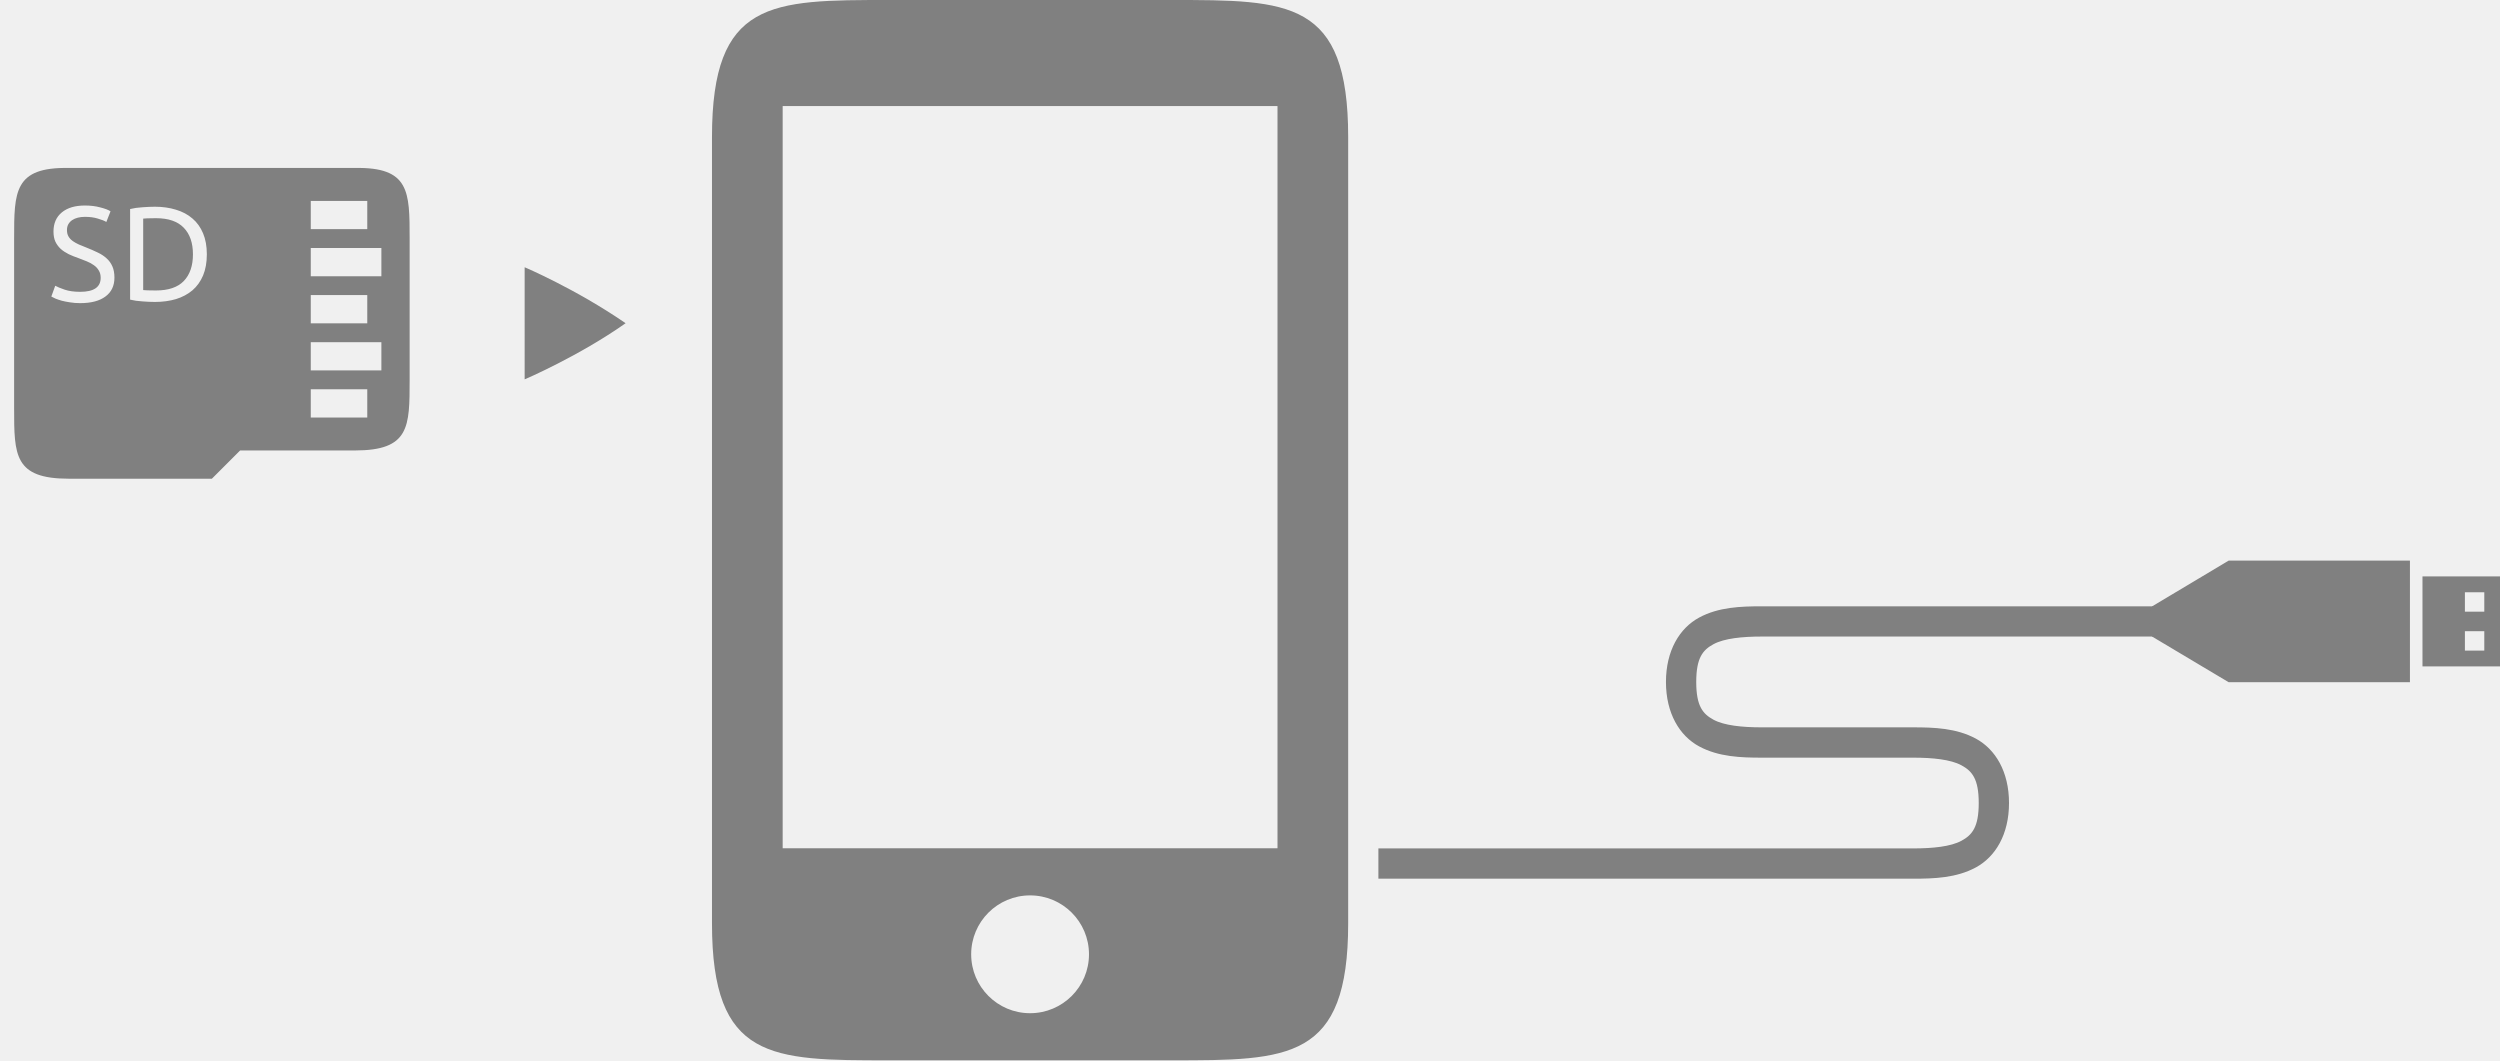
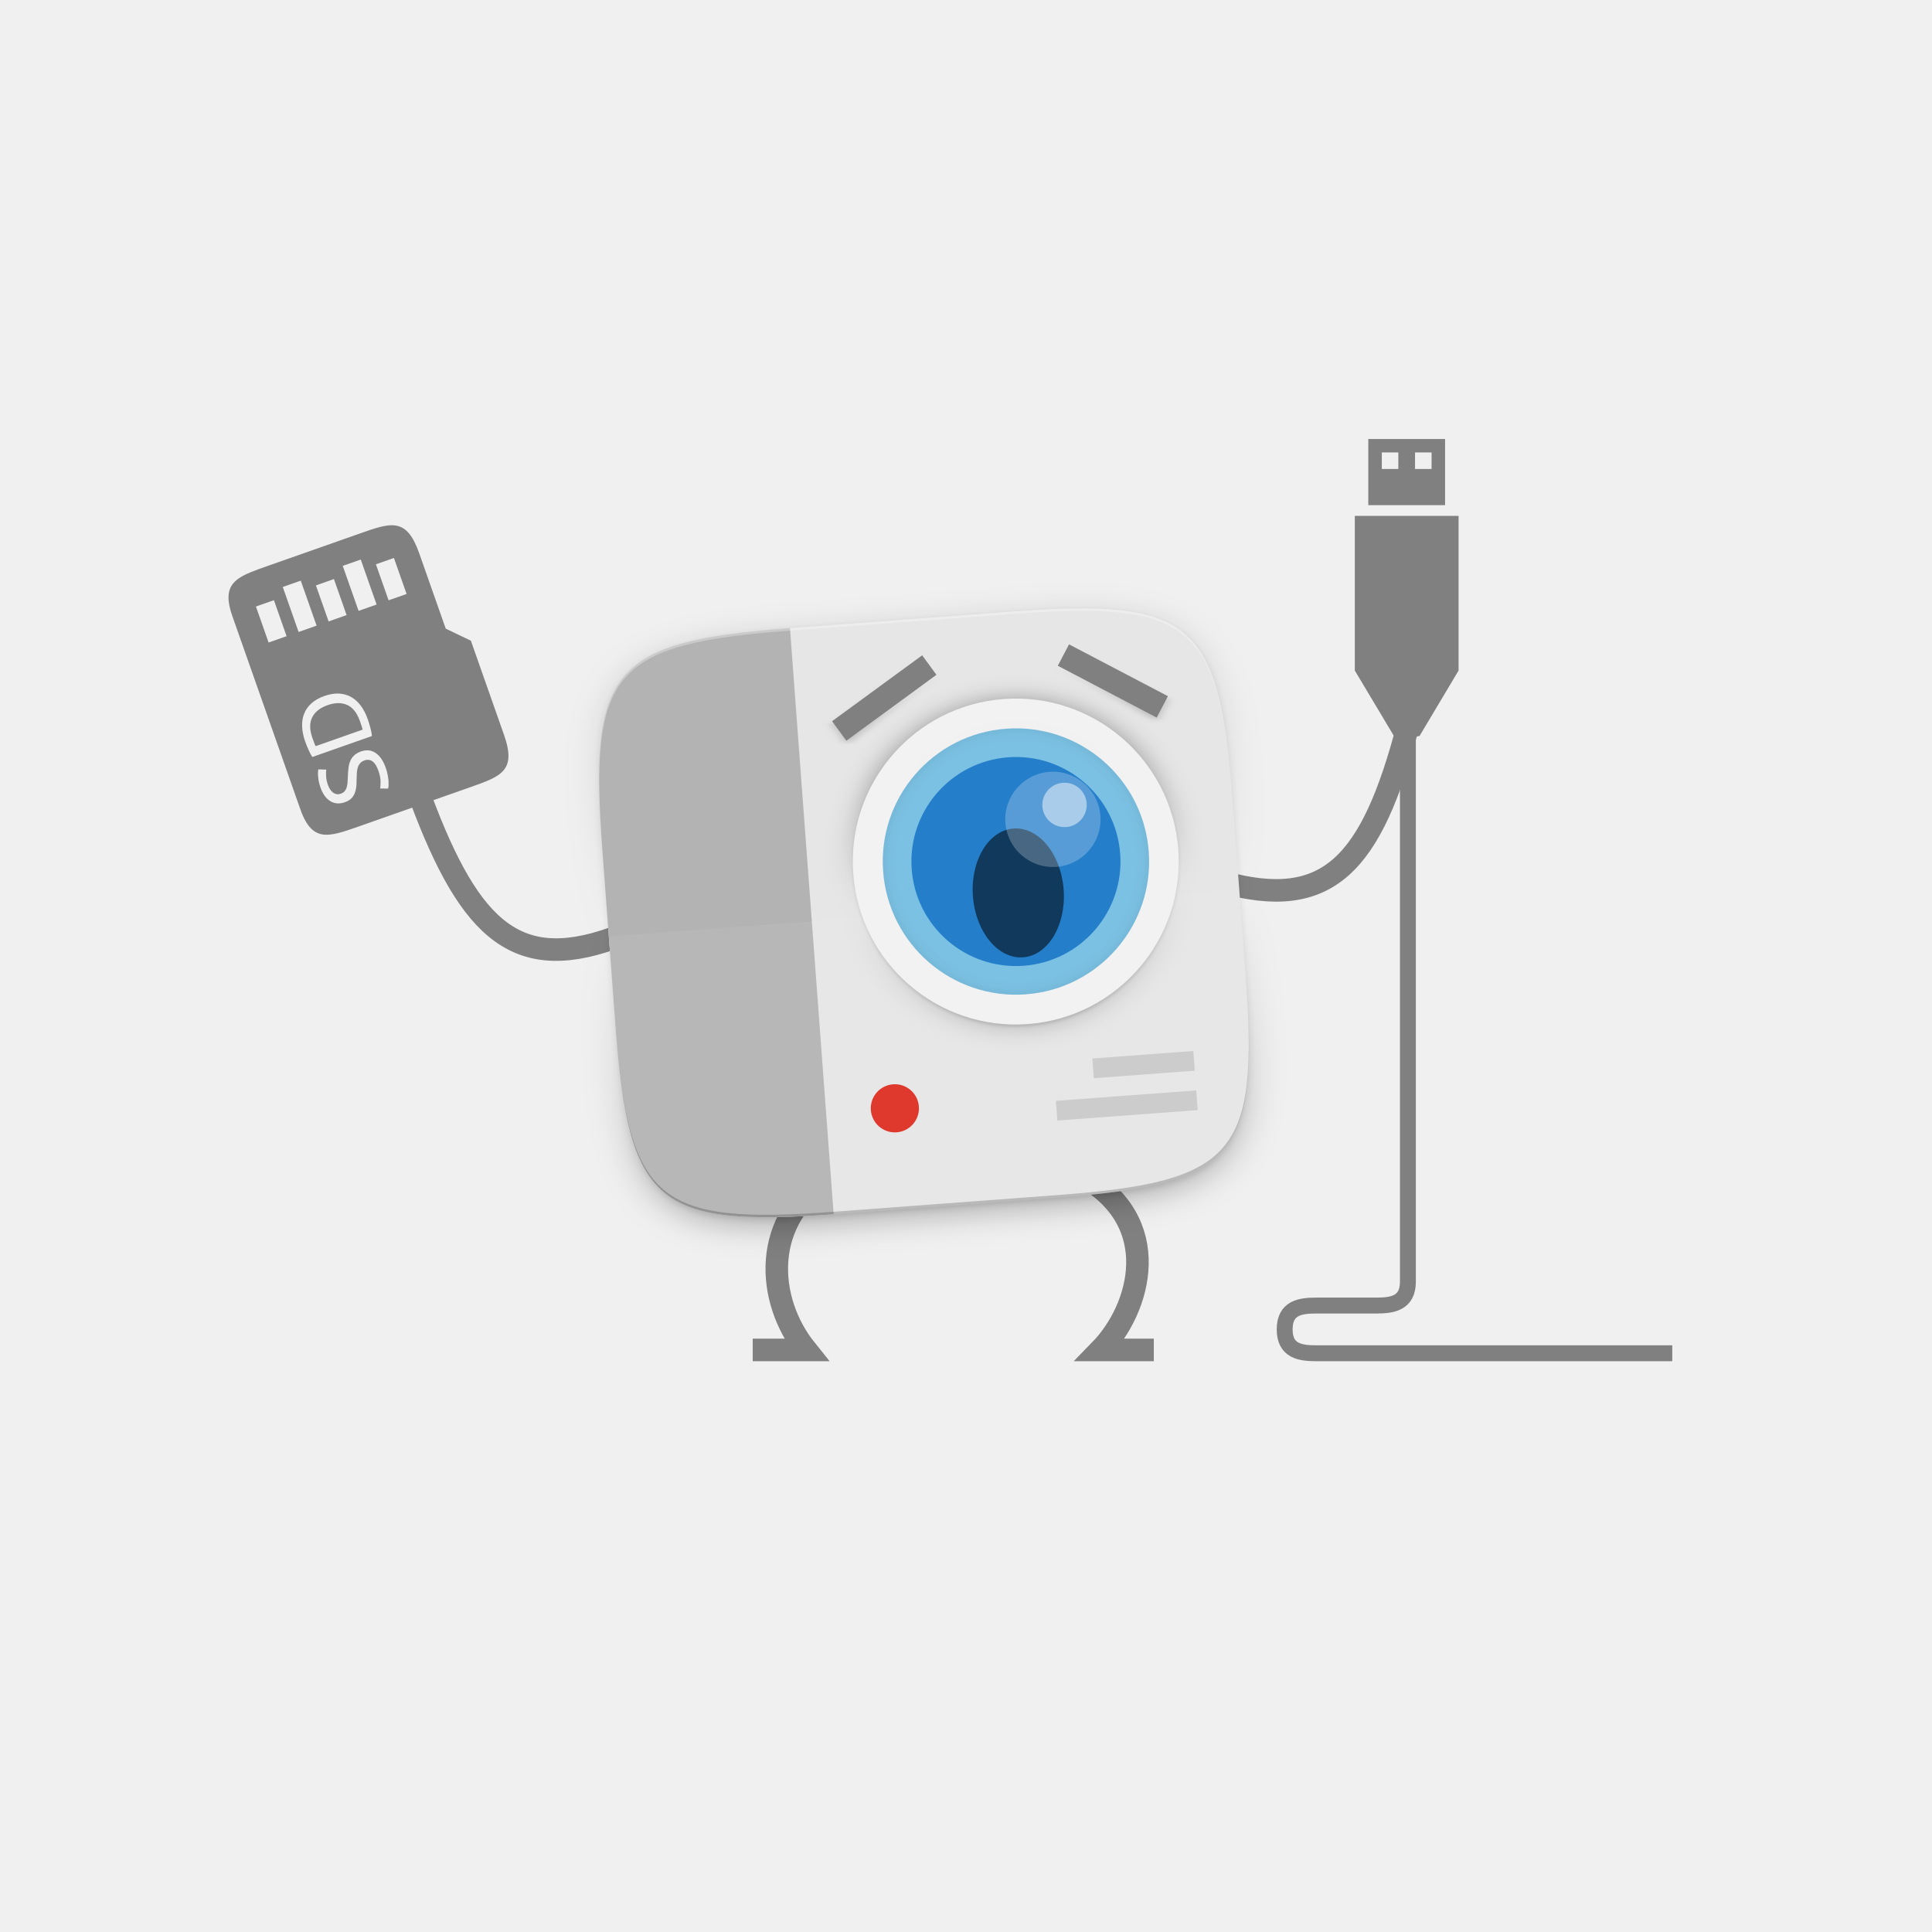
- <svg xmlns="http://www.w3.org/2000/svg" width="495.56" height="210.183" viewBox="0 0 131.117 55.611" id="svg2" version="1.1">
-   <defs id="defs4">
-     </defs>
-   <g id="layer1" transform="translate(-8.405691,-101.6891)">
-     <path style="color:#000000;font-style:normal;font-variant:normal;font-weight:normal;font-stretch:normal;font-size:medium;line-height:normal;font-family:sans-serif;text-indent:0;text-align:start;text-decoration:none;text-decoration-line:none;text-decoration-style:solid;text-decoration-color:#000000;letter-spacing:normal;word-spacing:normal;text-transform:none;direction:ltr;block-progression:tb;writing-mode:lr-tb;baseline-shift:baseline;text-anchor:start;white-space:normal;clip-rule:nonzero;display:inline;overflow:visible;visibility:visible;opacity:1;isolation:auto;mix-blend-mode:normal;color-interpolation:sRGB;color-interpolation-filters:linearRGB;solid-color:#000000;solid-opacity:1;fill:#808080;fill-opacity:1;fill-rule:nonzero;stroke:none;stroke-width:1.588;stroke-linecap:butt;stroke-linejoin:round;stroke-miterlimit:4;stroke-dasharray:none;stroke-dashoffset:0;stroke-opacity:1;marker:none;color-rendering:auto;image-rendering:auto;shape-rendering:auto;text-rendering:auto;enable-background:accumulate" d="m 100.807,133.488 c -1.091,0 -2.265,0.037 -3.289,0.592 -1.024,0.554 -1.738,1.729 -1.738,3.377 0,1.648 0.715,2.823 1.738,3.377 1.024,0.554 2.198,0.592 3.289,0.592 l 3.969,0 3.969,0 c 1.025,0 1.967,0.095 2.531,0.4 0.564,0.305 0.908,0.718 0.908,1.98 0,1.263 -0.344,1.675 -0.908,1.98 -0.564,0.305 -1.506,0.4 -2.531,0.4 l -28.047,0 0,1.588 28.047,0 c 1.091,0 2.265,-0.037 3.289,-0.592 1.024,-0.554 1.738,-1.729 1.738,-3.377 0,-1.648 -0.715,-2.823 -1.738,-3.377 -1.024,-0.554 -2.198,-0.592 -3.289,-0.592 l -3.969,0 -3.969,0 c -1.025,0 -1.969,-0.095 -2.533,-0.4 -0.564,-0.305 -0.906,-0.718 -0.906,-1.98 0,-1.263 0.342,-1.677 0.906,-1.982 0.564,-0.305 1.508,-0.4 2.533,-0.4 l 28.84,0 0,-1.586 -28.84,0 z" id="path4371" />
-     <g id="g4357" transform="matrix(-0.6178987,0,0,0.6178988,48.30679,49.47359)">
-       <g transform="matrix(0,-1,-1,0,373.5051,516.505)" id="g4359" style="display:inline">
-         <g id="g4361" transform="matrix(0,-1,-1,0,572.3622,615.3622)">
-           <g transform="matrix(1.875,0,0,1.875,-366,-1652.817)" id="g4363">
-             <rect style="opacity:0.212;fill:none;stroke:none" id="rect4365" width="48" height="48" x="288" y="152" transform="translate(0,804.3622)" />
+ <svg xmlns="http://www.w3.org/2000/svg" xmlns:xlink="http://www.w3.org/1999/xlink" width="257.175mm" height="257.175mm" viewBox="0 0 257.175 257.175" id="svg4553" version="1.1">
+   <defs id="defs4555">
+     <linearGradient gradientTransform="translate(0,2)" gradientUnits="userSpaceOnUse" y2="492" x2="256" y1="20" x1="256" id="linearGradient4361" xlink:href="#linearGradient4236" />
+     <linearGradient id="linearGradient4236">
+       <stop id="stop4375" offset="0" style="stop-color:#000000;stop-opacity:0.588" />
+       <stop style="stop-color:#000000;stop-opacity:0" offset="0.505" id="stop4377" />
+       <stop id="stop4379" offset="1" style="stop-color:#000000;stop-opacity:1" />
+     </linearGradient>
+     <filter height="1.137" y="-0.068" width="1.127" x="-0.064" id="filter4246" style="color-interpolation-filters:sRGB">
+       <feGaussianBlur id="feGaussianBlur4248" stdDeviation="13.585" />
+     </filter>
+     <filter height="1.025" y="-0.012" width="1.023" x="-0.012" id="filter4395" style="color-interpolation-filters:sRGB">
+       <feGaussianBlur id="feGaussianBlur4397" stdDeviation="2.47" />
+     </filter>
+     <linearGradient xlink:href="#linearGradient4415" id="linearGradient4861" gradientUnits="userSpaceOnUse" x1="13.552" y1="760.113" x2="73.022" y2="760.113" />
+     <linearGradient id="linearGradient4415">
+       <stop id="stop4417" offset="0" style="stop-color:#808080;stop-opacity:1;" />
+       <stop id="stop4419" offset="1" style="stop-color:#808080;stop-opacity:0;" />
+     </linearGradient>
+     <filter height="1.227" y="-0.114" width="1.166" x="-0.083" id="filter4459" style="color-interpolation-filters:sRGB">
+       <feGaussianBlur id="feGaussianBlur4461" stdDeviation="1.989" />
+     </filter>
+     <filter height="1.024" y="-0.012" width="1.024" x="-0.012" id="filter4245" style="color-interpolation-filters:sRGB">
+       <feGaussianBlur id="feGaussianBlur4247" stdDeviation="1.32" />
+     </filter>
+     <linearGradient gradientUnits="userSpaceOnUse" y2="-333.183" x2="-142.758" y1="-333.183" x1="-354.446" id="linearGradient4281" xlink:href="#linearGradient4236" />
+     <filter height="1.192" y="-0.096" width="1.192" x="-0.096" id="filter4271" style="color-interpolation-filters:sRGB">
+       <feGaussianBlur id="feGaussianBlur4273" stdDeviation="10.56" />
+     </filter>
+     <radialGradient gradientTransform="matrix(0,-1.123437,-1.123437,0,45.50829,-67.49836)" gradientUnits="userSpaceOnUse" r="96" fy="-256.2" fx="-256" cy="-256.2" cx="-256" id="radialGradient4404" xlink:href="#linearGradient4398" />
+     <linearGradient id="linearGradient4398">
+       <stop style="stop-color:#000000;stop-opacity:0;" offset="0" id="stop4402" />
+       <stop id="stop4408" offset="0.899" style="stop-color:#000000;stop-opacity:0" />
+       <stop style="stop-color:#000000;stop-opacity:0.262" offset="0.949" id="stop4410" />
+       <stop style="stop-color:#000000;stop-opacity:1;" offset="1" id="stop4400" />
+     </linearGradient>
+     <linearGradient xlink:href="#linearGradient4415" id="linearGradient5246" gradientUnits="userSpaceOnUse" x1="13.552" y1="760.113" x2="73.022" y2="760.113" />
+   </defs>
+   <g id="layer1" transform="translate(201.9149,-29.31726)">
+     <g transform="matrix(0.2645833,0,0,0.2645833,-216.2024,-63.55148)" id="g4343">
+       <g transform="translate(0,40)" id="g4307">
+         <path style="color:#000000;display:inline;overflow:visible;visibility:visible;opacity:1;fill:none;fill-opacity:1;fill-rule:nonzero;stroke:#808080;stroke-width:11.341;stroke-linecap:butt;stroke-linejoin:miter;stroke-miterlimit:4;stroke-dasharray:none;stroke-dashoffset:0;stroke-opacity:1;marker:none;enable-background:accumulate" d="m 366.504,781.486 c -51.464,20.083 -75.595,-1.012 -100.93,-69.106" id="path4499" />
+         <path id="path4335" d="m 668.91,754.699 c 53.213,14.842 75.116,-8.559 93.521,-78.843" style="color:#000000;display:inline;overflow:visible;visibility:visible;opacity:1;fill:none;fill-opacity:1;fill-rule:nonzero;stroke:#808080;stroke-width:11.341;stroke-linecap:butt;stroke-linejoin:miter;stroke-miterlimit:4;stroke-dasharray:none;stroke-dashoffset:0;stroke-opacity:1;marker:none;enable-background:accumulate" />
+         <path id="path4471" d="m 598.003,902.213 c 42.385,23.366 29.735,67.3 9.629,87.949 l 26.855,0" style="color:#000000;display:inline;overflow:visible;visibility:visible;opacity:1;fill:none;fill-opacity:1;fill-rule:nonzero;stroke:#808080;stroke-width:11.341;stroke-linecap:butt;stroke-linejoin:miter;stroke-miterlimit:4;stroke-dasharray:none;stroke-dashoffset:0;stroke-opacity:1;marker:none;enable-background:accumulate" />
+         <path style="color:#000000;display:inline;overflow:visible;visibility:visible;opacity:1;fill:none;fill-opacity:1;fill-rule:nonzero;stroke:#808080;stroke-width:11.341;stroke-linecap:butt;stroke-linejoin:miter;stroke-miterlimit:4;stroke-dasharray:none;stroke-dashoffset:0;stroke-opacity:1;marker:none;enable-background:accumulate" d="m 471.937,902.452 c -35.321,21.736 -32.496,62.713 -12.39,87.71 l -26.855,0" id="path4469" />
+         <path id="path4371" style="color:#000000;display:inline;overflow:visible;visibility:visible;fill:none;stroke:#808080;stroke-width:8;stroke-linecap:butt;stroke-linejoin:round;stroke-miterlimit:4;stroke-dasharray:none;stroke-dashoffset:0;stroke-opacity:1;marker:none;enable-background:accumulate" d="m 895.322,991.832 -179,0 c -8,0 -16,-1 -16,-12 0,-11 8,-12 16,-12 l 15,0 m 0,0 15,0 c 8,0 16,-1 16,-12 l 0,-302.625" />
+         <path style="color:#000000;display:inline;overflow:visible;visibility:visible;opacity:1;fill:#808080;fill-opacity:1;fill-rule:nonzero;stroke:none;stroke-width:12.994;stroke-linecap:butt;stroke-linejoin:miter;stroke-miterlimit:4;stroke-dasharray:none;stroke-dashoffset:0;stroke-opacity:1;marker:none;enable-background:accumulate" d="m 781.028,531.87 0,33.284 -38.63,0 0,-33.284 38.63,0 z m -6.793,6.747 -8.324,0 0,8.324 8.324,0 0,-8.324 z m -16.72,0 -8.32,0 0,8.324 8.32,0 0,-8.324 z m 30.302,31.918 0,77.819 -19.601,32.87 -6.505,1.578 -6.455,-1.578 -19.647,-32.87 0,-77.819 26.102,0 26.106,0 z" id="path4178" />
+         <g style="enable-background:new" id="g4813" transform="matrix(0.6194864,-0.04618036,0.04618036,0.6194864,327.1659,605.1368)">
+           <g id="layer2-1">
+             <path style="color:#000000;display:inline;overflow:visible;visibility:visible;opacity:0.3;fill:url(#linearGradient4361);fill-opacity:1;fill-rule:nonzero;stroke:none;stroke-width:1;marker:none;filter:url(#filter4246);enable-background:accumulate" d="M 166.055,24 C 20.757,24 0,44.737 0,189.898 L 0,334.102 C 0,479.263 20.757,500 166.055,500 l 179.891,0 C 491.243,500 512,479.263 512,334.102 l 0,-144.203 C 512,44.737 491.243,24 345.945,24 l -179.891,0 z" id="path4333" transform="translate(32,32)" />
+             <path id="path4381" d="M 166.055,20 C 20.757,20 0,40.737 0,185.898 L 0,330.102 C 0,475.263 20.757,496 166.055,496 l 179.891,0 C 491.243,496 512,475.263 512,330.102 l 0,-144.203 C 512,40.737 491.243,20 345.945,20 l -179.891,0 z" style="color:#000000;display:inline;overflow:visible;visibility:visible;opacity:0.1;fill:#000000;fill-opacity:1;fill-rule:nonzero;stroke:none;stroke-width:1;marker:none;filter:url(#filter4395);enable-background:accumulate" transform="translate(32,32)" />
          </g>
-           <path style="font-style:normal;font-variant:normal;font-weight:normal;font-stretch:normal;font-size:15px;line-height:125%;font-family:Ubuntu;-inkscape-font-specification:Ubuntu;text-align:center;letter-spacing:0px;word-spacing:0px;writing-mode:lr-tb;text-anchor:middle;display:inline;fill:#808080;fill-opacity:1;stroke:none" d="M 33,0 C 23,0 18,-1.9674581e-4 18,11.627 l 0,66.746 C 18,90 23,90 33,90 l 24,0 c 10,0 15,2.07e-4 15,-11.627 L 72,11.627 C 72,-1.9674581e-4 67,0 57,0 L 33,0 Z m -9,9 42,0 0,63 -42,0 0,-63 z m 21,67 a 5,5 0 0 1 5,5 5,5 0 0 1 -5,5 5,5 0 0 1 -5,-5 5,5 0 0 1 5,-5 z" transform="translate(174,140.3622)" id="path4367" />
+           <g transform="translate(32,32)" id="layer3-9">
+             <path id="rect4158" d="M 166.055,18 C 20.757,18 0,38.737 0,183.898 L 0,328.102 C 0,473.263 20.757,494 166.055,494 l 179.891,0 C 491.243,494 512,473.263 512,328.102 l 0,-144.203 C 512,38.737 491.243,18 345.945,18 l -179.891,0 z" style="color:#000000;display:inline;overflow:visible;visibility:visible;fill:#e6e6e6;fill-opacity:1;fill-rule:nonzero;stroke:none;stroke-width:1;marker:none;enable-background:accumulate" />
+             <path id="rect4238" transform="translate(-32,-32)" d="M 196.875,50.006 C 52.671,50.122 32,71.14 32,215.898 l 0,144.203 c 0,144.758 20.671,165.777 164.875,165.893 l 0,-475.988 z" style="color:#000000;display:inline;overflow:visible;visibility:visible;opacity:1;fill:#b3b3b3;fill-opacity:1;fill-rule:nonzero;stroke:none;stroke-width:4;stroke-linecap:butt;stroke-linejoin:round;stroke-miterlimit:4;stroke-dasharray:none;stroke-dashoffset:0;stroke-opacity:1;marker:none;enable-background:accumulate" />
+             <path id="path4269" transform="translate(-32,-32)" d="m 32,288 0,72.102 C 32,505.263 52.757,526 198.055,526 l 179.891,0 C 523.243,526 544,505.263 544,360.102 L 544,288 32,288 Z" style="color:#000000;display:inline;overflow:visible;visibility:visible;opacity:0.05;fill:#ffffff;fill-opacity:1;fill-rule:nonzero;stroke:none;stroke-width:1;marker:none;enable-background:accumulate" />
+             <path id="path4279" transform="translate(-32,-32)" d="M 198.055,50 C 52.757,50 32,70.737 32,215.898 l 0,2 C 32,72.737 52.757,52 198.055,52 l 179.891,0 C 523.243,52 544,72.737 544,217.898 l 0,-2 C 544,70.737 523.243,50 377.945,50 l -179.891,0 z" style="color:#000000;display:inline;overflow:visible;visibility:visible;opacity:0.3;fill:#ffffff;fill-opacity:1;fill-rule:nonzero;stroke:none;stroke-width:1;marker:none;enable-background:accumulate" />
+             <path id="path4284" transform="translate(-32,-32)" d="m 32,358.102 0,2 C 32,505.263 52.757,526 198.055,526 l 179.891,0 C 523.243,526 544,505.263 544,360.102 l 0,-2 C 544,503.263 523.243,524 377.945,524 l -179.891,0 C 52.757,524 32,503.263 32,358.102 Z" style="color:#000000;display:inline;overflow:visible;visibility:visible;opacity:0.2;fill:#000000;fill-opacity:1;fill-rule:nonzero;stroke:none;stroke-width:1;marker:none;enable-background:accumulate" />
+             <circle r="19.5" cy="412.124" cx="220.683" id="path5121" style="color:#000000;display:inline;overflow:visible;visibility:visible;fill:#df382c;fill-opacity:1;fill-rule:nonzero;stroke:none;stroke-width:3.25;marker:none;enable-background:accumulate" />
+             <path id="rect4282" d="m 465.183,383.795 0,16 -82,0 0,-16 z m 0,32 0,16 -114,0 0,-16 z" style="color:#000000;display:inline;overflow:visible;visibility:visible;opacity:1;fill:#cccccc;fill-opacity:1;fill-rule:nonzero;stroke:none;stroke-width:2;marker:none;enable-background:accumulate" />
+           </g>
+           <g transform="translate(32,32)" id="layer4-7">
+             <rect transform="matrix(-1.290308,-0.8038669,-0.8038669,1.290308,1089.334,-862.8337)" y="753.68" x="13.552" height="12.868" width="59.469" id="rect4305" style="color:#000000;display:inline;overflow:visible;visibility:visible;opacity:0.4;fill:url(#linearGradient5246);fill-opacity:1;fill-rule:nonzero;stroke:none;stroke-width:4;stroke-linecap:butt;stroke-linejoin:round;stroke-miterlimit:4;stroke-dasharray:none;stroke-dashoffset:0;stroke-opacity:1;marker:none;filter:url(#filter4459);enable-background:accumulate" />
+             <rect style="color:#000000;display:inline;overflow:visible;visibility:visible;opacity:0.4;fill:url(#linearGradient4861);fill-opacity:1;fill-rule:nonzero;stroke:none;stroke-width:4;stroke-linecap:butt;stroke-linejoin:round;stroke-miterlimit:4;stroke-dasharray:none;stroke-dashoffset:0;stroke-opacity:1;marker:none;filter:url(#filter4459);enable-background:accumulate" id="rect4413" width="59.469" height="12.868" x="13.552" y="753.68" transform="matrix(1.290308,-0.8038669,0.8038669,1.290308,-430.0336,-862.8337)" />
+             <circle style="color:#000000;display:inline;overflow:visible;visibility:visible;opacity:0.1;fill:#000000;fill-opacity:0.996;stroke:none;stroke-width:3.72;marker:none;filter:url(#filter4245);enable-background:accumulate" id="circle4243" transform="matrix(0,-1,-1,0,0,0)" cx="-222.102" cy="-333.183" r="132" />
+             <circle r="132" cy="-333.183" cx="-222.102" transform="matrix(0,-1,-1,0,0,0)" id="circle4249" style="color:#000000;display:inline;overflow:visible;visibility:visible;opacity:0.4;fill:url(#linearGradient4281);fill-opacity:1;stroke:none;stroke-width:3.72;marker:none;filter:url(#filter4271);enable-background:accumulate" />
+             <circle r="132" cy="-333.183" cx="-220.102" transform="matrix(0,-1,-1,0,0,0)" id="path4389-5" style="color:#000000;display:inline;overflow:visible;visibility:visible;fill:#f2f2f2;fill-opacity:0.996;stroke:none;stroke-width:3.72;marker:none;enable-background:accumulate" />
+             <circle style="color:#000000;display:inline;overflow:visible;visibility:visible;fill:#7bc1e3;fill-opacity:1;stroke:none;stroke-width:3;marker:none;enable-background:accumulate" id="circle4371" transform="matrix(0,-1,-1,0,0,0)" cx="-220.102" cy="-333.333" r="107.85" />
+             <path id="circle4396" d="M 333.332,112.251 A 107.85,107.85 0 0 0 225.483,220.102 107.85,107.85 0 0 0 333.332,327.952 107.85,107.85 0 0 0 441.183,220.102 107.85,107.85 0 0 0 333.332,112.251 Z m 0,38.587 a 69.264,69.264 0 0 1 69.264,69.264 69.264,69.264 0 0 1 -69.264,69.264 69.264,69.264 0 0 1 -69.264,-69.264 69.264,69.264 0 0 1 69.264,-69.264 z" style="color:#000000;display:inline;overflow:visible;visibility:visible;opacity:0.05;fill:url(#radialGradient4404);fill-opacity:1;stroke:none;stroke-width:3;marker:none;enable-background:accumulate" />
+             <circle style="color:#000000;display:inline;overflow:visible;visibility:visible;opacity:1;fill:#247eca;fill-opacity:1;stroke:none;stroke-width:3.256;marker:none;enable-background:accumulate" id="circle4413" transform="matrix(0,-1,-1,0,0,0)" cx="-220.102" cy="-333.333" r="84.656" />
+             <ellipse ry="36.848" rx="52.304" cy="-333.333" cx="-245.606" transform="matrix(0,-1,-1,0,0,0)" id="circle4411" style="color:#000000;display:inline;overflow:visible;visibility:visible;opacity:1;fill:#10395c;fill-opacity:1;stroke:none;stroke-width:4.39;marker:none;enable-background:accumulate" />
+             <g transform="matrix(0.7499999,0,0,0.7499999,135.183,34.85159)" id="g4415" style="display:inline;enable-background:new">
+               <circle style="color:#000000;display:inline;overflow:visible;visibility:visible;opacity:0.233;fill:#ffffff;fill-opacity:1;fill-rule:nonzero;stroke:none;stroke-width:8;stroke-linecap:butt;stroke-linejoin:miter;stroke-miterlimit:4;stroke-dasharray:none;stroke-dashoffset:0;stroke-opacity:1;marker:none;enable-background:accumulate" id="path4508" cx="307.392" cy="204.551" r="51.449" />
+               <circle r="23.973" cy="189.937" cx="321.063" id="circle4522" style="color:#000000;display:inline;overflow:visible;visibility:visible;opacity:0.484;fill:#ffffff;fill-opacity:1;fill-rule:nonzero;stroke:none;stroke-width:8;stroke-linecap:butt;stroke-linejoin:miter;stroke-miterlimit:4;stroke-dasharray:none;stroke-dashoffset:0;stroke-opacity:1;marker:none;enable-background:accumulate" />
+             </g>
+             <rect transform="rotate(-31.92306)" y="183.442" x="113.444" height="19.562" width="90.407" id="rect4411" style="color:#000000;display:inline;overflow:visible;visibility:visible;opacity:1;fill:#808080;fill-opacity:1;fill-rule:nonzero;stroke:none;stroke-width:6.081;stroke-linecap:butt;stroke-linejoin:round;stroke-miterlimit:4;stroke-dasharray:none;stroke-dashoffset:0;stroke-opacity:1;marker:none;enable-background:accumulate" />
+             <rect style="color:#000000;display:inline;overflow:visible;visibility:visible;opacity:1;fill:#808080;fill-opacity:1;fill-rule:nonzero;stroke:none;stroke-width:6.081;stroke-linecap:butt;stroke-linejoin:round;stroke-miterlimit:4;stroke-dasharray:none;stroke-dashoffset:0;stroke-opacity:1;marker:none;enable-background:accumulate" id="rect4303" width="90.407" height="19.562" x="-446.143" y="-165.183" transform="matrix(-0.8487589,-0.52878,-0.52878,0.8487589,0,0)" />
+           </g>
        </g>
+         <path style="font-style:normal;font-variant:normal;font-weight:normal;font-stretch:normal;font-size:15px;line-height:125%;font-family:Ubuntu;-inkscape-font-specification:Ubuntu;text-align:center;letter-spacing:0px;word-spacing:0px;writing-mode:lr-tb;text-anchor:middle;display:inline;opacity:1;fill:#808080;fill-opacity:1;stroke:none;stroke-width:1.24" d="m 168.968,611.257 c -0.062,2.887 0.686,6.443 2.363,10.945 l 16.67,47.357 16.668,47.357 c 6.052,18.24 14.18,15.382 29.771,9.895 l 56.123,-19.754 c 15.591,-5.488 23.389,-8.232 17.008,-26.361 l -16.668,-47.357 -12.648,-6.062 -13.377,-38.002 c -6.381,-18.128 -14.172,-15.384 -29.764,-9.896 l -46.773,16.463 c -11.693,4.116 -19.187,6.756 -19.373,15.416 z m 13.793,4.889 9.051,-3.186 6.377,18.115 -9.051,3.186 -6.377,-18.115 z m 13.504,-9.832 9.051,-3.186 7.967,22.635 -9.051,3.186 -7.967,-22.635 z m 9.742,68.559 c 0.08,-1.684 0.413,-3.27 0.994,-4.754 0.746,-1.969 1.965,-3.72 3.666,-5.256 1.671,-1.525 3.85,-2.76 6.529,-3.703 2.679,-0.943 5.159,-1.348 7.447,-1.217 2.258,0.142 4.31,0.744 6.154,1.801 1.814,1.068 3.42,2.543 4.818,4.426 1.369,1.894 2.502,4.108 3.393,6.639 0.44,1.25 0.868,2.653 1.283,4.213 0.434,1.52 0.714,2.942 0.846,4.268 l -30.004,10.561 c -0.728,-1.116 -1.401,-2.398 -2.014,-3.855 -0.651,-1.477 -1.199,-2.84 -1.639,-4.09 -0.891,-2.53 -1.38,-4.97 -1.469,-7.314 -0.03,-0.583 -0.033,-1.156 -0.006,-1.717 z m 4.041,1.678 c 0.012,1.72 0.381,3.608 1.104,5.662 0.43,1.22 0.775,2.161 1.049,2.834 0.261,0.644 0.451,1.103 0.578,1.359 l 23.668,-8.332 c -0.063,-0.279 -0.202,-0.754 -0.4,-1.42 -0.216,-0.693 -0.535,-1.643 -0.965,-2.863 -1.446,-4.108 -3.559,-6.817 -6.355,-8.107 -2.826,-1.28 -6.13,-1.253 -9.91,0.078 -3.781,1.331 -6.365,3.375 -7.736,6.133 -0.701,1.384 -1.044,2.936 -1.031,4.656 z m 2.895,-71.027 9.059,-3.188 6.375,18.115 -9.057,3.188 -6.377,-18.115 z m 1.035,94.17 c 0.017,-0.641 0.083,-1.182 0.195,-1.623 l 4.016,0.143 c -0.167,0.761 -0.21,1.829 -0.127,3.205 0.042,1.357 0.353,2.851 0.93,4.488 0.293,0.833 0.654,1.577 1.084,2.229 0.43,0.652 0.915,1.188 1.461,1.598 0.546,0.41 1.159,0.678 1.84,0.807 0.641,0.109 1.336,0.029 2.08,-0.232 0.833,-0.293 1.479,-0.702 1.93,-1.229 0.45,-0.527 0.792,-1.164 1.029,-1.916 0.207,-0.742 0.352,-1.567 0.438,-2.467 0.074,-0.929 0.122,-1.933 0.145,-3.012 0.064,-1.528 0.17,-2.936 0.318,-4.227 0.138,-1.32 0.433,-2.51 0.895,-3.576 0.451,-1.095 1.117,-2.052 2.002,-2.865 0.855,-0.803 2.014,-1.459 3.473,-1.973 2.709,-0.953 5.144,-0.692 7.305,0.789 2.15,1.451 3.859,3.974 5.127,7.576 0.43,1.22 0.734,2.387 0.922,3.492 0.207,1.065 0.351,2.033 0.426,2.91 0.044,0.888 0.058,1.672 0.029,2.352 -0.069,0.66 -0.138,1.186 -0.201,1.576 l -4.029,-0.037 c 0.146,-0.821 0.209,-2.017 0.193,-3.584 -0.016,-1.567 -0.377,-3.364 -1.09,-5.389 -1.593,-4.525 -3.939,-6.238 -7.035,-5.148 -0.953,0.335 -1.683,0.829 -2.191,1.477 -0.549,0.628 -0.939,1.366 -1.174,2.219 -0.265,0.863 -0.418,1.803 -0.461,2.822 -0.053,0.989 -0.088,2.036 -0.1,3.145 0.011,1.267 -0.042,2.494 -0.162,3.674 -0.15,1.19 -0.418,2.273 -0.811,3.248 -0.423,0.985 -1.019,1.86 -1.785,2.631 -0.776,0.741 -1.823,1.342 -3.133,1.803 -2.709,0.953 -5.145,0.782 -7.312,-0.529 -2.168,-1.311 -3.821,-3.597 -4.963,-6.842 -0.66,-1.875 -1.05,-3.646 -1.168,-5.311 -0.079,-0.842 -0.111,-1.582 -0.094,-2.223 z m 12.461,-104 9.059,-3.188 7.967,22.635 -9.057,3.188 -7.969,-22.635 z m 16.686,-0.793 9.057,-3.188 6.377,18.115 -9.057,3.188 -6.377,-18.115 z" id="path4552" />
      </g>
+       <rect style="color:#000000;display:inline;overflow:visible;visibility:visible;opacity:0.15;fill:none;fill-opacity:1;fill-rule:nonzero;stroke:none;stroke-width:4.707;stroke-linecap:butt;stroke-linejoin:round;stroke-miterlimit:4;stroke-dasharray:none;stroke-dashoffset:0;stroke-opacity:1;marker:none;enable-background:accumulate" id="rect4303-1" width="972" height="972" x="54" y="351" />
    </g>
-     <path style="color:#000000;display:inline;overflow:visible;visibility:visible;fill:#808080;fill-opacity:1;fill-rule:nonzero;stroke:none;stroke-width:3;marker:none;enable-background:accumulate" d="m 35.922,121.586 c 0,0 2.823,-1.205 5.291,-2.942 0,-8.2e-4 0,-8.2e-4 -7.94e-4,-0.002 0,-8.2e-4 -7.94e-4,-0.002 -7.94e-4,-0.002 0,-8.5e-4 -7.94e-4,-0.002 -7.94e-4,-0.002 0,-8.2e-4 -7.93e-4,-0.002 -7.93e-4,-0.002 -2.604,-1.792 -5.288,-2.931 -5.288,-2.931 z" id="path4369" />
-     <path style="font-style:normal;font-variant:normal;font-weight:normal;font-stretch:normal;font-size:15px;line-height:125%;font-family:Ubuntu;-inkscape-font-specification:Ubuntu;text-align:center;letter-spacing:0px;word-spacing:0px;writing-mode:lr-tb;text-anchor:middle;display:inline;opacity:1;fill:#808080;fill-opacity:1;stroke:none" d="M 13.652 33.293 C 2.802 33.097 2.799 37.96 2.799 47.293 L 2.799 80.893 C 2.799 90.226 2.8 94.893 13.652 94.893 L 42 94.893 L 47.6 89.293 L 70.35 89.293 C 81.202 89.293 81.199 84.626 81.199 75.293 L 81.199 47.293 C 81.199 37.96 81.2 33.097 70.35 33.293 L 42 33.293 L 13.652 33.293 z M 61.6 39.826 L 72.801 39.826 L 72.801 45.426 L 61.6 45.426 L 61.6 39.826 z M 16.83 40.738 C 17.953 40.738 18.968 40.864 19.877 41.113 C 20.804 41.345 21.481 41.601 21.908 41.887 L 21.08 44 C 20.706 43.768 20.143 43.544 19.395 43.33 C 18.664 43.098 17.81 42.984 16.83 42.984 C 16.331 42.984 15.867 43.038 15.439 43.145 C 15.012 43.251 14.637 43.411 14.316 43.625 C 13.996 43.839 13.737 44.114 13.541 44.453 C 13.363 44.774 13.273 45.158 13.273 45.604 C 13.273 46.102 13.372 46.521 13.568 46.859 C 13.764 47.198 14.04 47.5 14.396 47.768 C 14.753 48.017 15.164 48.249 15.627 48.463 C 16.108 48.677 16.633 48.892 17.203 49.105 C 18.005 49.426 18.735 49.746 19.395 50.066 C 20.072 50.387 20.652 50.771 21.133 51.217 C 21.632 51.662 22.016 52.197 22.283 52.82 C 22.551 53.426 22.684 54.166 22.684 55.039 C 22.684 56.661 22.087 57.908 20.893 58.781 C 19.716 59.654 18.051 60.09 15.895 60.09 C 15.164 60.09 14.487 60.037 13.863 59.93 C 13.257 59.84 12.714 59.734 12.232 59.609 C 11.751 59.467 11.333 59.324 10.977 59.182 C 10.638 59.021 10.37 58.888 10.174 58.781 L 10.949 56.643 C 11.359 56.874 11.983 57.133 12.82 57.418 C 13.658 57.703 14.683 57.846 15.895 57.846 C 18.603 57.846 19.957 56.918 19.957 55.064 C 19.957 54.494 19.832 54.013 19.582 53.621 C 19.35 53.211 19.031 52.865 18.621 52.58 C 18.211 52.277 17.738 52.019 17.203 51.805 C 16.686 51.591 16.135 51.376 15.547 51.162 C 14.87 50.931 14.227 50.672 13.621 50.387 C 13.015 50.084 12.49 49.738 12.045 49.346 C 11.599 48.936 11.244 48.455 10.977 47.902 C 10.727 47.35 10.602 46.681 10.602 45.896 C 10.602 44.275 11.153 43.01 12.258 42.102 C 13.363 41.193 14.888 40.738 16.83 40.738 z M 30.709 40.979 C 32.224 40.979 33.614 41.176 34.879 41.568 C 36.144 41.943 37.232 42.523 38.141 43.307 C 39.049 44.073 39.753 45.052 40.252 46.246 C 40.751 47.422 41 48.812 41 50.416 C 41 52.02 40.751 53.419 40.252 54.613 C 39.753 55.789 39.049 56.769 38.141 57.553 C 37.232 58.319 36.144 58.899 34.879 59.291 C 33.614 59.665 32.224 59.852 30.709 59.852 C 29.961 59.852 29.131 59.816 28.223 59.744 C 27.332 59.69 26.522 59.575 25.791 59.396 L 25.791 41.434 C 26.522 41.255 27.332 41.139 28.223 41.086 C 29.131 41.016 29.961 40.979 30.709 40.979 z M 30.922 43.252 C 30.191 43.252 29.623 43.26 29.213 43.279 C 28.821 43.298 28.543 43.313 28.383 43.332 L 28.383 57.5 C 28.543 57.519 28.821 57.534 29.213 57.553 C 29.623 57.568 30.191 57.578 30.922 57.578 C 33.381 57.578 35.218 56.956 36.43 55.709 C 37.641 54.444 38.246 52.679 38.246 50.416 C 38.246 48.153 37.641 46.396 36.43 45.148 C 35.218 43.883 33.381 43.252 30.922 43.252 z M 61.6 49.16 L 75.6 49.16 L 75.6 54.76 L 61.6 54.76 L 61.6 49.16 z M 61.6 58.494 L 72.801 58.494 L 72.801 64.094 L 61.6 64.094 L 61.6 58.494 z M 61.6 67.826 L 75.6 67.826 L 75.6 73.426 L 61.6 73.426 L 61.6 67.826 z M 61.6 77.16 L 72.801 77.16 L 72.801 82.76 L 61.6 82.76 L 61.6 77.16 z " transform="matrix(0.2645833,0,0,0.2645833,8.405687,101.6891)" id="path4377" />
-     <g id="g4379" transform="matrix(0,-0.463021,-0.4630209,0,473.4464,263.1098)" style="fill:none">
-       <rect transform="translate(0,804.3622)" y="152" x="288" height="48" width="48" id="rect4381" style="opacity:0.212;fill:none;stroke:none" />
-     </g>
-     <path style="color:#000000;display:inline;overflow:visible;visibility:visible;opacity:1;fill:#808080;fill-opacity:1;fill-rule:nonzero;stroke:none;stroke-width:1.587;stroke-linecap:butt;stroke-linejoin:miter;stroke-miterlimit:4;stroke-dasharray:none;stroke-dashoffset:0;stroke-opacity:1;marker:none;enable-background:accumulate" d="m 139.523,136.641 -4.066,0 0,-4.72 4.066,0 0,4.72 z m -0.824,-0.83 0,-1.017 -1.017,0 0,1.017 1.017,0 z m 0,-2.043 0,-1.016 -1.017,0 0,1.016 1.017,0 z m -3.9,3.702 -9.507,0 -4.016,-2.395 -0.193,-0.795 0.193,-0.789 4.016,-2.4 9.507,0 0,3.189 0,3.189 z" id="path4178" />
  </g>
</svg>
